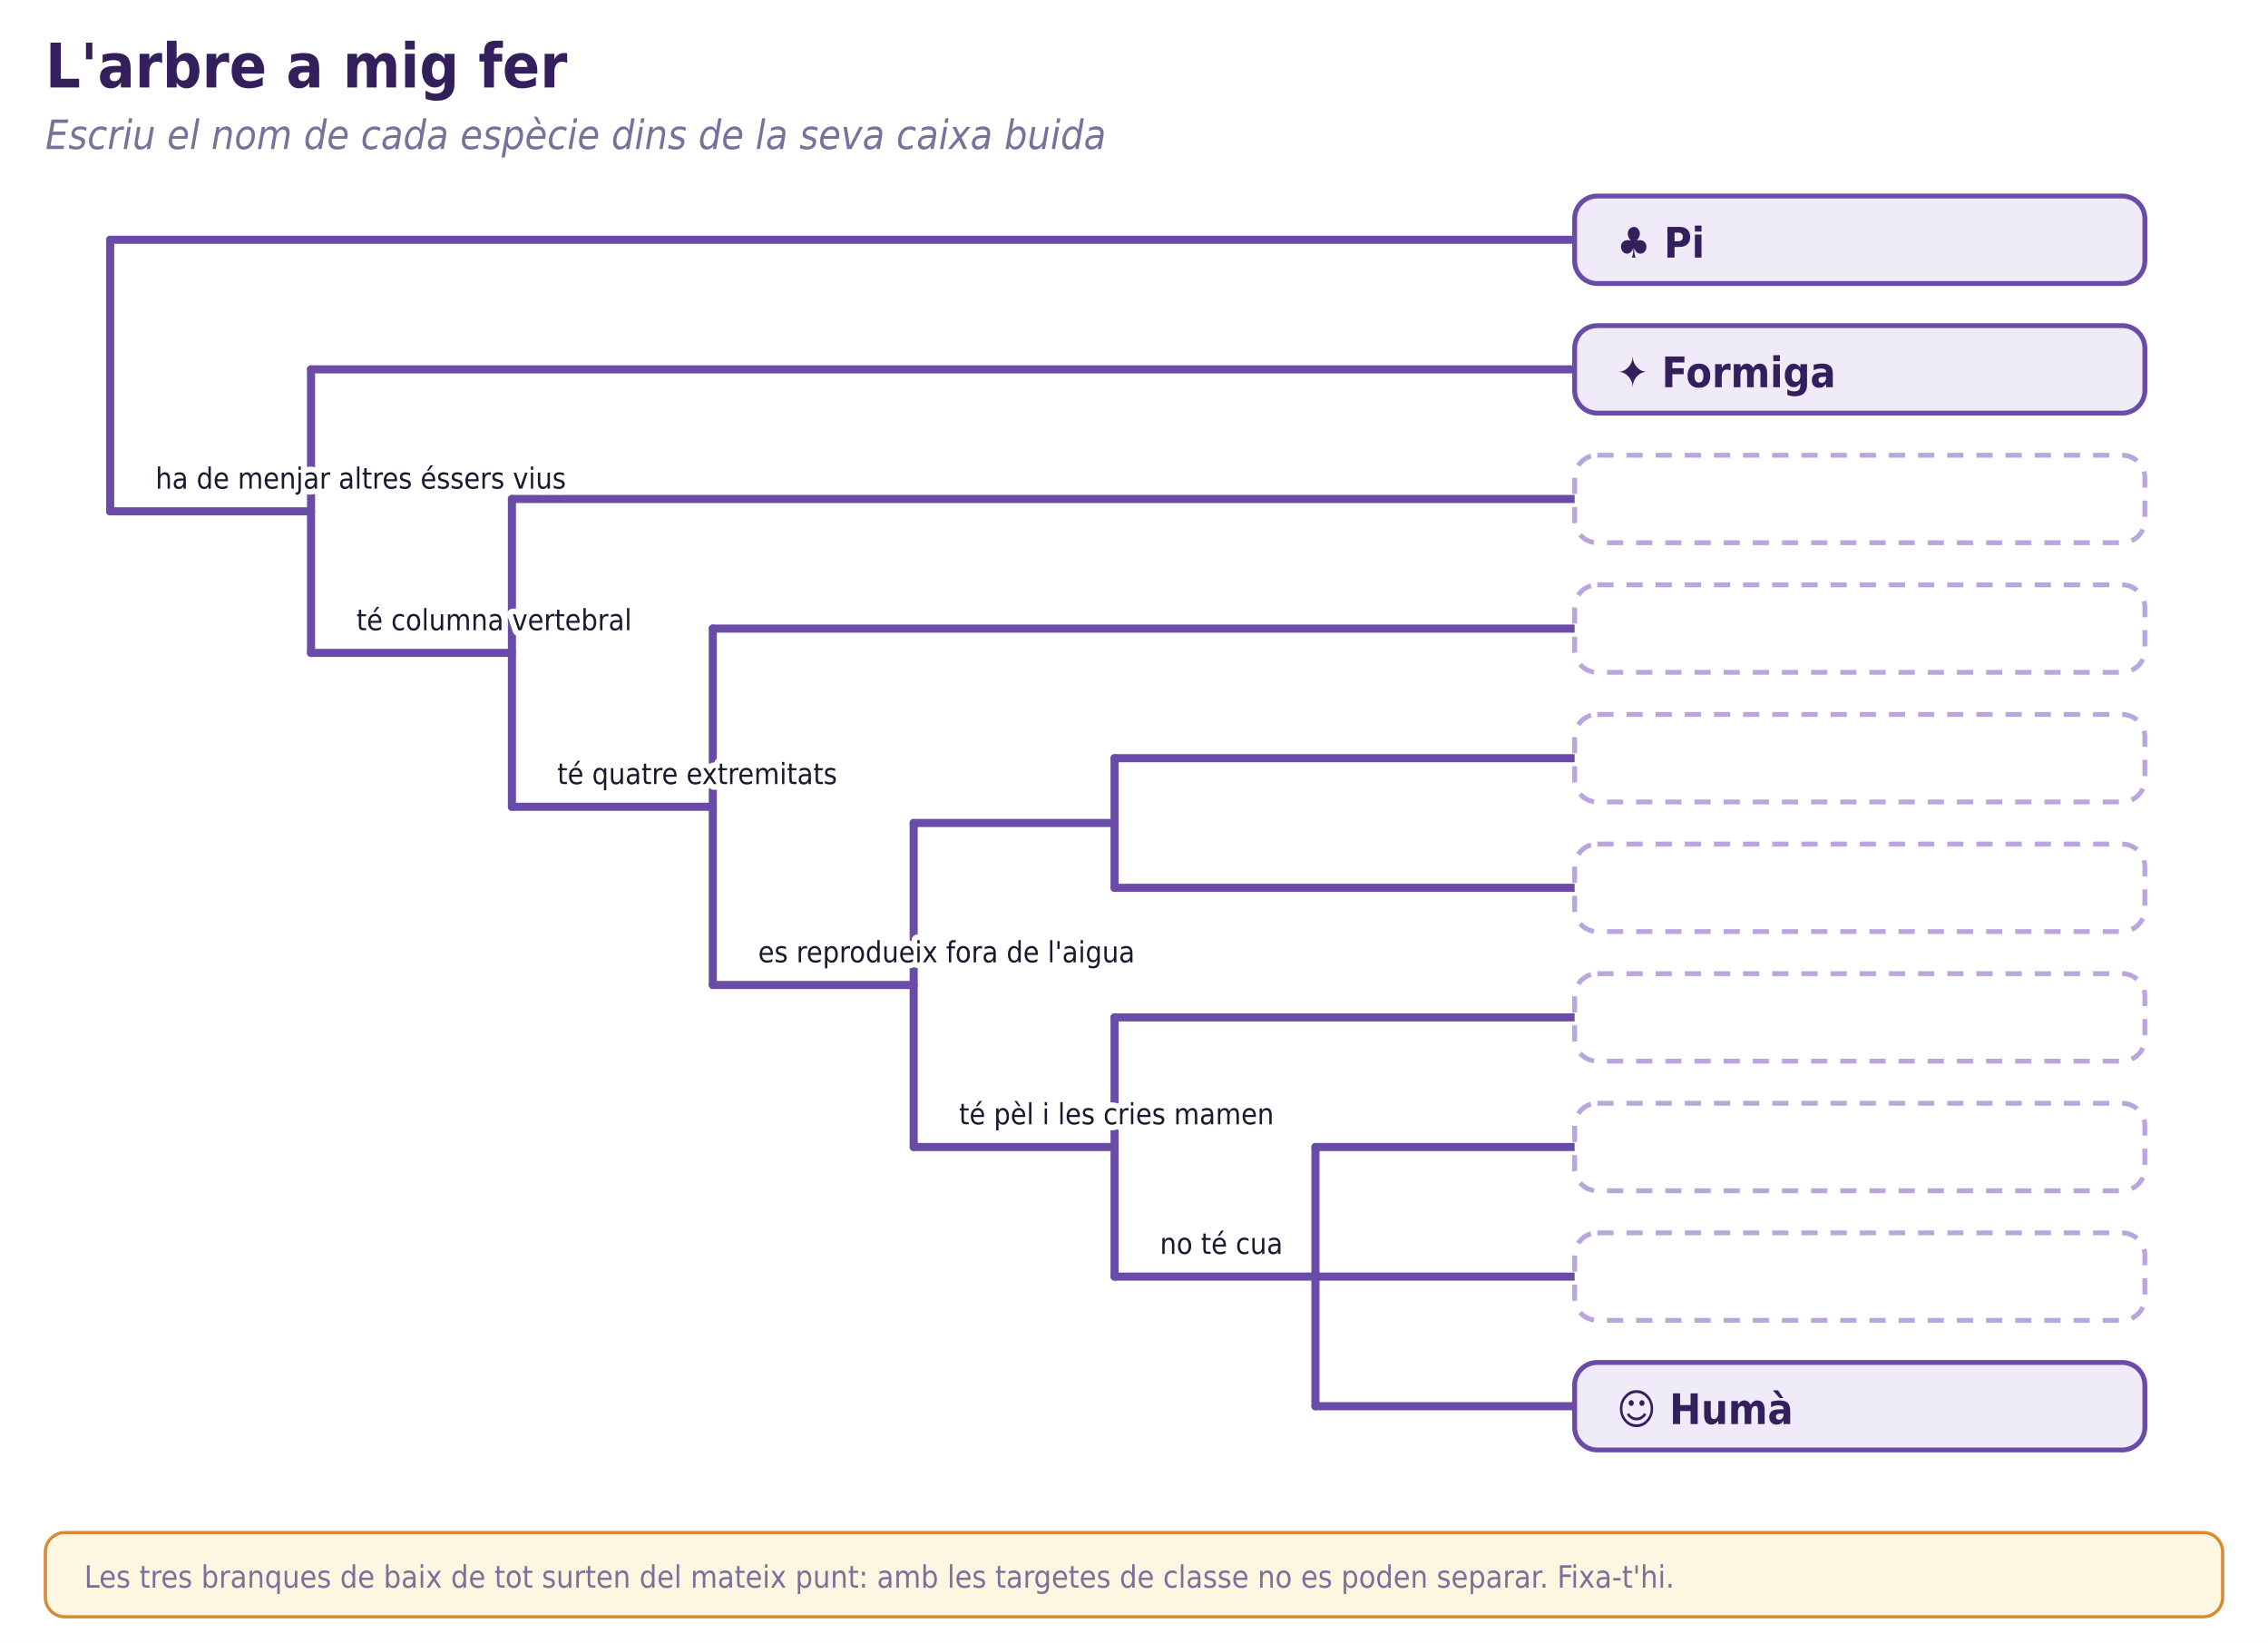
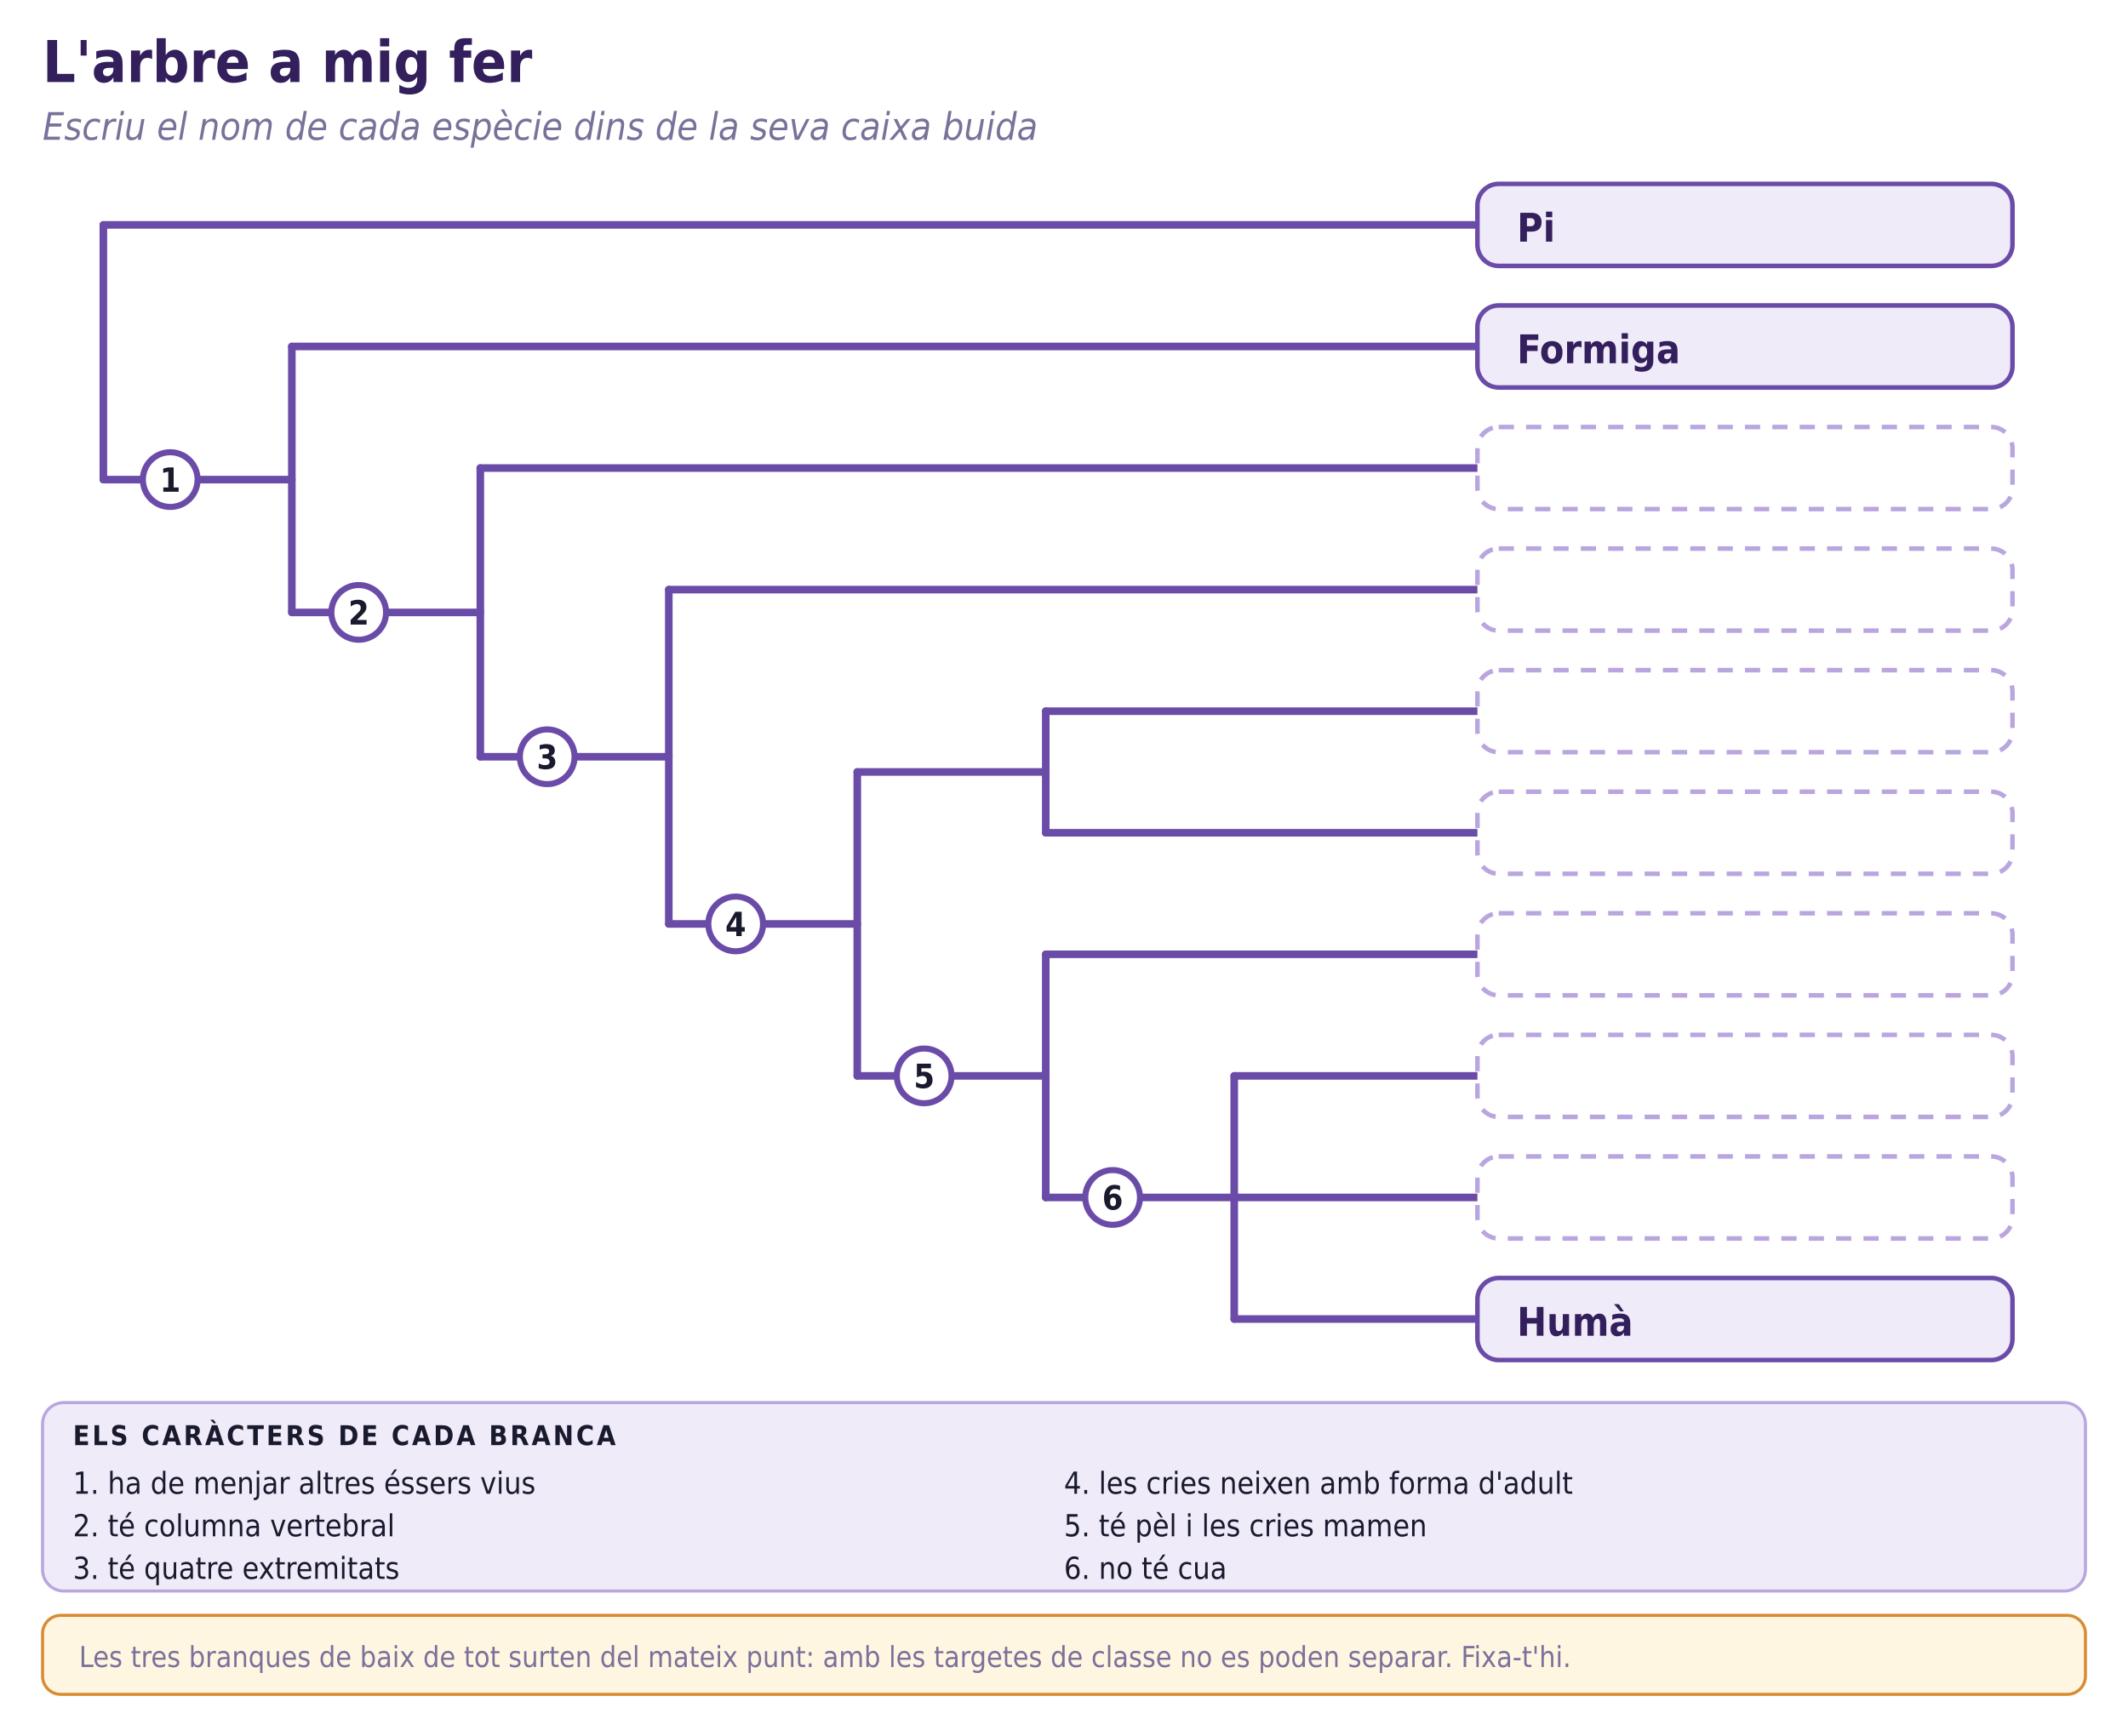
- <svg xmlns="http://www.w3.org/2000/svg" viewBox="0 0 700 507" width="700" height="507">
+ <svg xmlns="http://www.w3.org/2000/svg" viewBox="0 0 700 571" width="700" height="571">
  <style>
text{font-family:"Fira Sans Extra Condensed","DejaVu Sans Condensed",sans-serif;fill:#1A1A2E}
.t{font-size:19px;font-weight:900;fill:#331F5C}
.st{font-size:12.5px;font-style:italic;fill:#7A719A}
.h{font-size:13px;font-weight:700;fill:#331F5C}
.b{font-size:12px}
.s{font-size:11px;fill:#7A719A}
.xs{font-size:9.5px;fill:#7A719A}
</style>
-   <rect x="0" y="0" width="700" height="507" fill="#ffffff" />
+   <rect x="0" y="0" width="700" height="585" fill="#ffffff" />
  <text class="t" x="14" y="27">L'arbre a mig fer</text>
  <text class="st" x="14" y="46">Escriu el nom de cada espècie dins de la seva caixa buida</text>
  <line x1="34.0" y1="74.0" x2="486.0" y2="74.0" stroke="#6B4BA8" stroke-width="2.5" stroke-linecap="round" />
  <line x1="96.0" y1="114.0" x2="486.0" y2="114.0" stroke="#6B4BA8" stroke-width="2.5" stroke-linecap="round" />
  <line x1="158.0" y1="154.0" x2="486.0" y2="154.0" stroke="#6B4BA8" stroke-width="2.5" stroke-linecap="round" />
  <line x1="220.0" y1="194.0" x2="486.0" y2="194.0" stroke="#6B4BA8" stroke-width="2.5" stroke-linecap="round" />
  <line x1="344.0" y1="234.0" x2="486.0" y2="234.0" stroke="#6B4BA8" stroke-width="2.5" stroke-linecap="round" />
  <line x1="344.0" y1="274.0" x2="486.0" y2="274.0" stroke="#6B4BA8" stroke-width="2.5" stroke-linecap="round" />
  <line x1="344.0" y1="234.0" x2="344.0" y2="274.0" stroke="#6B4BA8" stroke-width="2.5" stroke-linecap="round" />
  <line x1="282.0" y1="254.0" x2="344.0" y2="254.0" stroke="#6B4BA8" stroke-width="2.5" stroke-linecap="round" />
  <line x1="344.0" y1="314.0" x2="486.0" y2="314.0" stroke="#6B4BA8" stroke-width="2.5" stroke-linecap="round" />
  <line x1="406.0" y1="354.0" x2="486.0" y2="354.0" stroke="#6B4BA8" stroke-width="2.5" stroke-linecap="round" />
  <line x1="406.0" y1="394.0" x2="486.0" y2="394.0" stroke="#6B4BA8" stroke-width="2.5" stroke-linecap="round" />
  <line x1="406.0" y1="434.0" x2="486.0" y2="434.0" stroke="#6B4BA8" stroke-width="2.5" stroke-linecap="round" />
  <line x1="406.0" y1="354.0" x2="406.0" y2="434.0" stroke="#6B4BA8" stroke-width="2.5" stroke-linecap="round" />
  <line x1="344.0" y1="394.0" x2="406.0" y2="394.0" stroke="#6B4BA8" stroke-width="2.5" stroke-linecap="round" />
-   <text x="358.0" y="387.0" font-size="9" fill="#331F5C" paint-order="stroke" stroke="#ffffff" stroke-width="3.5" stroke-linejoin="round">no té cua</text>
+   <circle cx="366.0" cy="394.0" r="9" fill="#ffffff" stroke="#6B4BA8" stroke-width="2" />
+   <text x="366.0" y="398.0" font-size="11" font-weight="900" fill="#331F5C" text-anchor="middle">6</text>
  <line x1="344.0" y1="314.0" x2="344.0" y2="394.0" stroke="#6B4BA8" stroke-width="2.5" stroke-linecap="round" />
  <line x1="282.0" y1="354.0" x2="344.0" y2="354.0" stroke="#6B4BA8" stroke-width="2.5" stroke-linecap="round" />
-   <text x="296.0" y="347.0" font-size="9" fill="#331F5C" paint-order="stroke" stroke="#ffffff" stroke-width="3.5" stroke-linejoin="round">té pèl i les cries mamen</text>
+   <circle cx="304.0" cy="354.0" r="9" fill="#ffffff" stroke="#6B4BA8" stroke-width="2" />
+   <text x="304.0" y="358.0" font-size="11" font-weight="900" fill="#331F5C" text-anchor="middle">5</text>
  <line x1="282.0" y1="254.0" x2="282.0" y2="354.0" stroke="#6B4BA8" stroke-width="2.5" stroke-linecap="round" />
  <line x1="220.0" y1="304.0" x2="282.0" y2="304.0" stroke="#6B4BA8" stroke-width="2.5" stroke-linecap="round" />
-   <text x="234.0" y="297.0" font-size="9" fill="#331F5C" paint-order="stroke" stroke="#ffffff" stroke-width="3.5" stroke-linejoin="round">es reprodueix fora de l'aigua</text>
+   <circle cx="242.0" cy="304.0" r="9" fill="#ffffff" stroke="#6B4BA8" stroke-width="2" />
+   <text x="242.0" y="308.0" font-size="11" font-weight="900" fill="#331F5C" text-anchor="middle">4</text>
  <line x1="220.0" y1="194.0" x2="220.0" y2="304.0" stroke="#6B4BA8" stroke-width="2.5" stroke-linecap="round" />
  <line x1="158.0" y1="249.0" x2="220.0" y2="249.0" stroke="#6B4BA8" stroke-width="2.5" stroke-linecap="round" />
-   <text x="172.0" y="242.0" font-size="9" fill="#331F5C" paint-order="stroke" stroke="#ffffff" stroke-width="3.5" stroke-linejoin="round">té quatre extremitats</text>
+   <circle cx="180.0" cy="249.0" r="9" fill="#ffffff" stroke="#6B4BA8" stroke-width="2" />
+   <text x="180.0" y="253.0" font-size="11" font-weight="900" fill="#331F5C" text-anchor="middle">3</text>
  <line x1="158.0" y1="154.0" x2="158.0" y2="249.0" stroke="#6B4BA8" stroke-width="2.5" stroke-linecap="round" />
  <line x1="96.0" y1="201.5" x2="158.0" y2="201.5" stroke="#6B4BA8" stroke-width="2.5" stroke-linecap="round" />
-   <text x="110.0" y="194.5" font-size="9" fill="#331F5C" paint-order="stroke" stroke="#ffffff" stroke-width="3.5" stroke-linejoin="round">té columna vertebral</text>
+   <circle cx="118.0" cy="201.5" r="9" fill="#ffffff" stroke="#6B4BA8" stroke-width="2" />
+   <text x="118.0" y="205.5" font-size="11" font-weight="900" fill="#331F5C" text-anchor="middle">2</text>
  <line x1="96.0" y1="114.0" x2="96.0" y2="201.5" stroke="#6B4BA8" stroke-width="2.5" stroke-linecap="round" />
  <line x1="34.0" y1="157.8" x2="96.0" y2="157.8" stroke="#6B4BA8" stroke-width="2.5" stroke-linecap="round" />
-   <text x="48.0" y="150.8" font-size="9" fill="#331F5C" paint-order="stroke" stroke="#ffffff" stroke-width="3.5" stroke-linejoin="round">ha de menjar altres éssers vius</text>
+   <circle cx="56.0" cy="157.8" r="9" fill="#ffffff" stroke="#6B4BA8" stroke-width="2" />
+   <text x="56.0" y="161.8" font-size="11" font-weight="900" fill="#331F5C" text-anchor="middle">1</text>
  <line x1="34.0" y1="74.0" x2="34.0" y2="157.8" stroke="#6B4BA8" stroke-width="2.5" stroke-linecap="round" />
  <rect x="486" y="60.5" width="176" height="27" rx="7" fill="#F0EBF9" stroke="#6B4BA8" stroke-width="1.5" />
-   <text class="h" x="499" y="79.5">♣  Pi</text>
+   <text class="h" x="499" y="79.5">Pi</text>
  <rect x="486" y="100.5" width="176" height="27" rx="7" fill="#F0EBF9" stroke="#6B4BA8" stroke-width="1.5" />
-   <text class="h" x="499" y="119.5">✦  Formiga</text>
+   <text class="h" x="499" y="119.5">Formiga</text>
  <rect x="486" y="140.5" width="176" height="27" rx="7" fill="#ffffff" stroke="#B9A6DE" stroke-width="1.5" stroke-dasharray="5 4" />
  <rect x="486" y="180.5" width="176" height="27" rx="7" fill="#ffffff" stroke="#B9A6DE" stroke-width="1.5" stroke-dasharray="5 4" />
  <rect x="486" y="220.5" width="176" height="27" rx="7" fill="#ffffff" stroke="#B9A6DE" stroke-width="1.5" stroke-dasharray="5 4" />
  <rect x="486" y="260.5" width="176" height="27" rx="7" fill="#ffffff" stroke="#B9A6DE" stroke-width="1.5" stroke-dasharray="5 4" />
  <rect x="486" y="300.5" width="176" height="27" rx="7" fill="#ffffff" stroke="#B9A6DE" stroke-width="1.5" stroke-dasharray="5 4" />
  <rect x="486" y="340.5" width="176" height="27" rx="7" fill="#ffffff" stroke="#B9A6DE" stroke-width="1.5" stroke-dasharray="5 4" />
  <rect x="486" y="380.5" width="176" height="27" rx="7" fill="#ffffff" stroke="#B9A6DE" stroke-width="1.5" stroke-dasharray="5 4" />
  <rect x="486" y="420.5" width="176" height="27" rx="7" fill="#F0EBF9" stroke="#6B4BA8" stroke-width="1.5" />
-   <text class="h" x="499" y="439.5">☺  Humà</text>
-   <rect x="14" y="473" width="672" height="26" rx="6" fill="#FFF6E2" stroke="#D98B34" />
-   <text class="xs" x="26" y="490" fill="#8A5514">Les tres branques de baix de tot surten del mateix punt: amb les targetes de classe no es poden separar. Fixa-t'hi.</text>
+   <text class="h" x="499" y="439.5">Humà</text>
+   <rect x="14.0" y="461.5" width="672.0" height="62" rx="7" fill="#F0EBF9" stroke="#B9A6DE" />
+   <text x="24.0" y="475.5" font-size="9" font-weight="700" fill="#331F5C" letter-spacing="0.09em">ELS CARÀCTERS DE CADA BRANCA</text>
+   <text x="24.0" y="491.5" font-size="10" fill="#1A1A2E">1. ha de menjar altres éssers vius</text>
+   <text x="24.0" y="505.5" font-size="10" fill="#1A1A2E">2. té columna vertebral</text>
+   <text x="24.0" y="519.5" font-size="10" fill="#1A1A2E">3. té quatre extremitats</text>
+   <text x="350.0" y="491.5" font-size="10" fill="#1A1A2E">4. les cries neixen amb forma d'adult</text>
+   <text x="350.0" y="505.5" font-size="10" fill="#1A1A2E">5. té pèl i les cries mamen</text>
+   <text x="350.0" y="519.5" font-size="10" fill="#1A1A2E">6. no té cua</text>
+   <rect x="14" y="531.5" width="672" height="26" rx="6" fill="#FFF6E2" stroke="#D98B34" />
+   <text class="xs" x="26" y="548.5" fill="#8A5514">Les tres branques de baix de tot surten del mateix punt: amb les targetes de classe no es poden separar. Fixa-t'hi.</text>
</svg>
